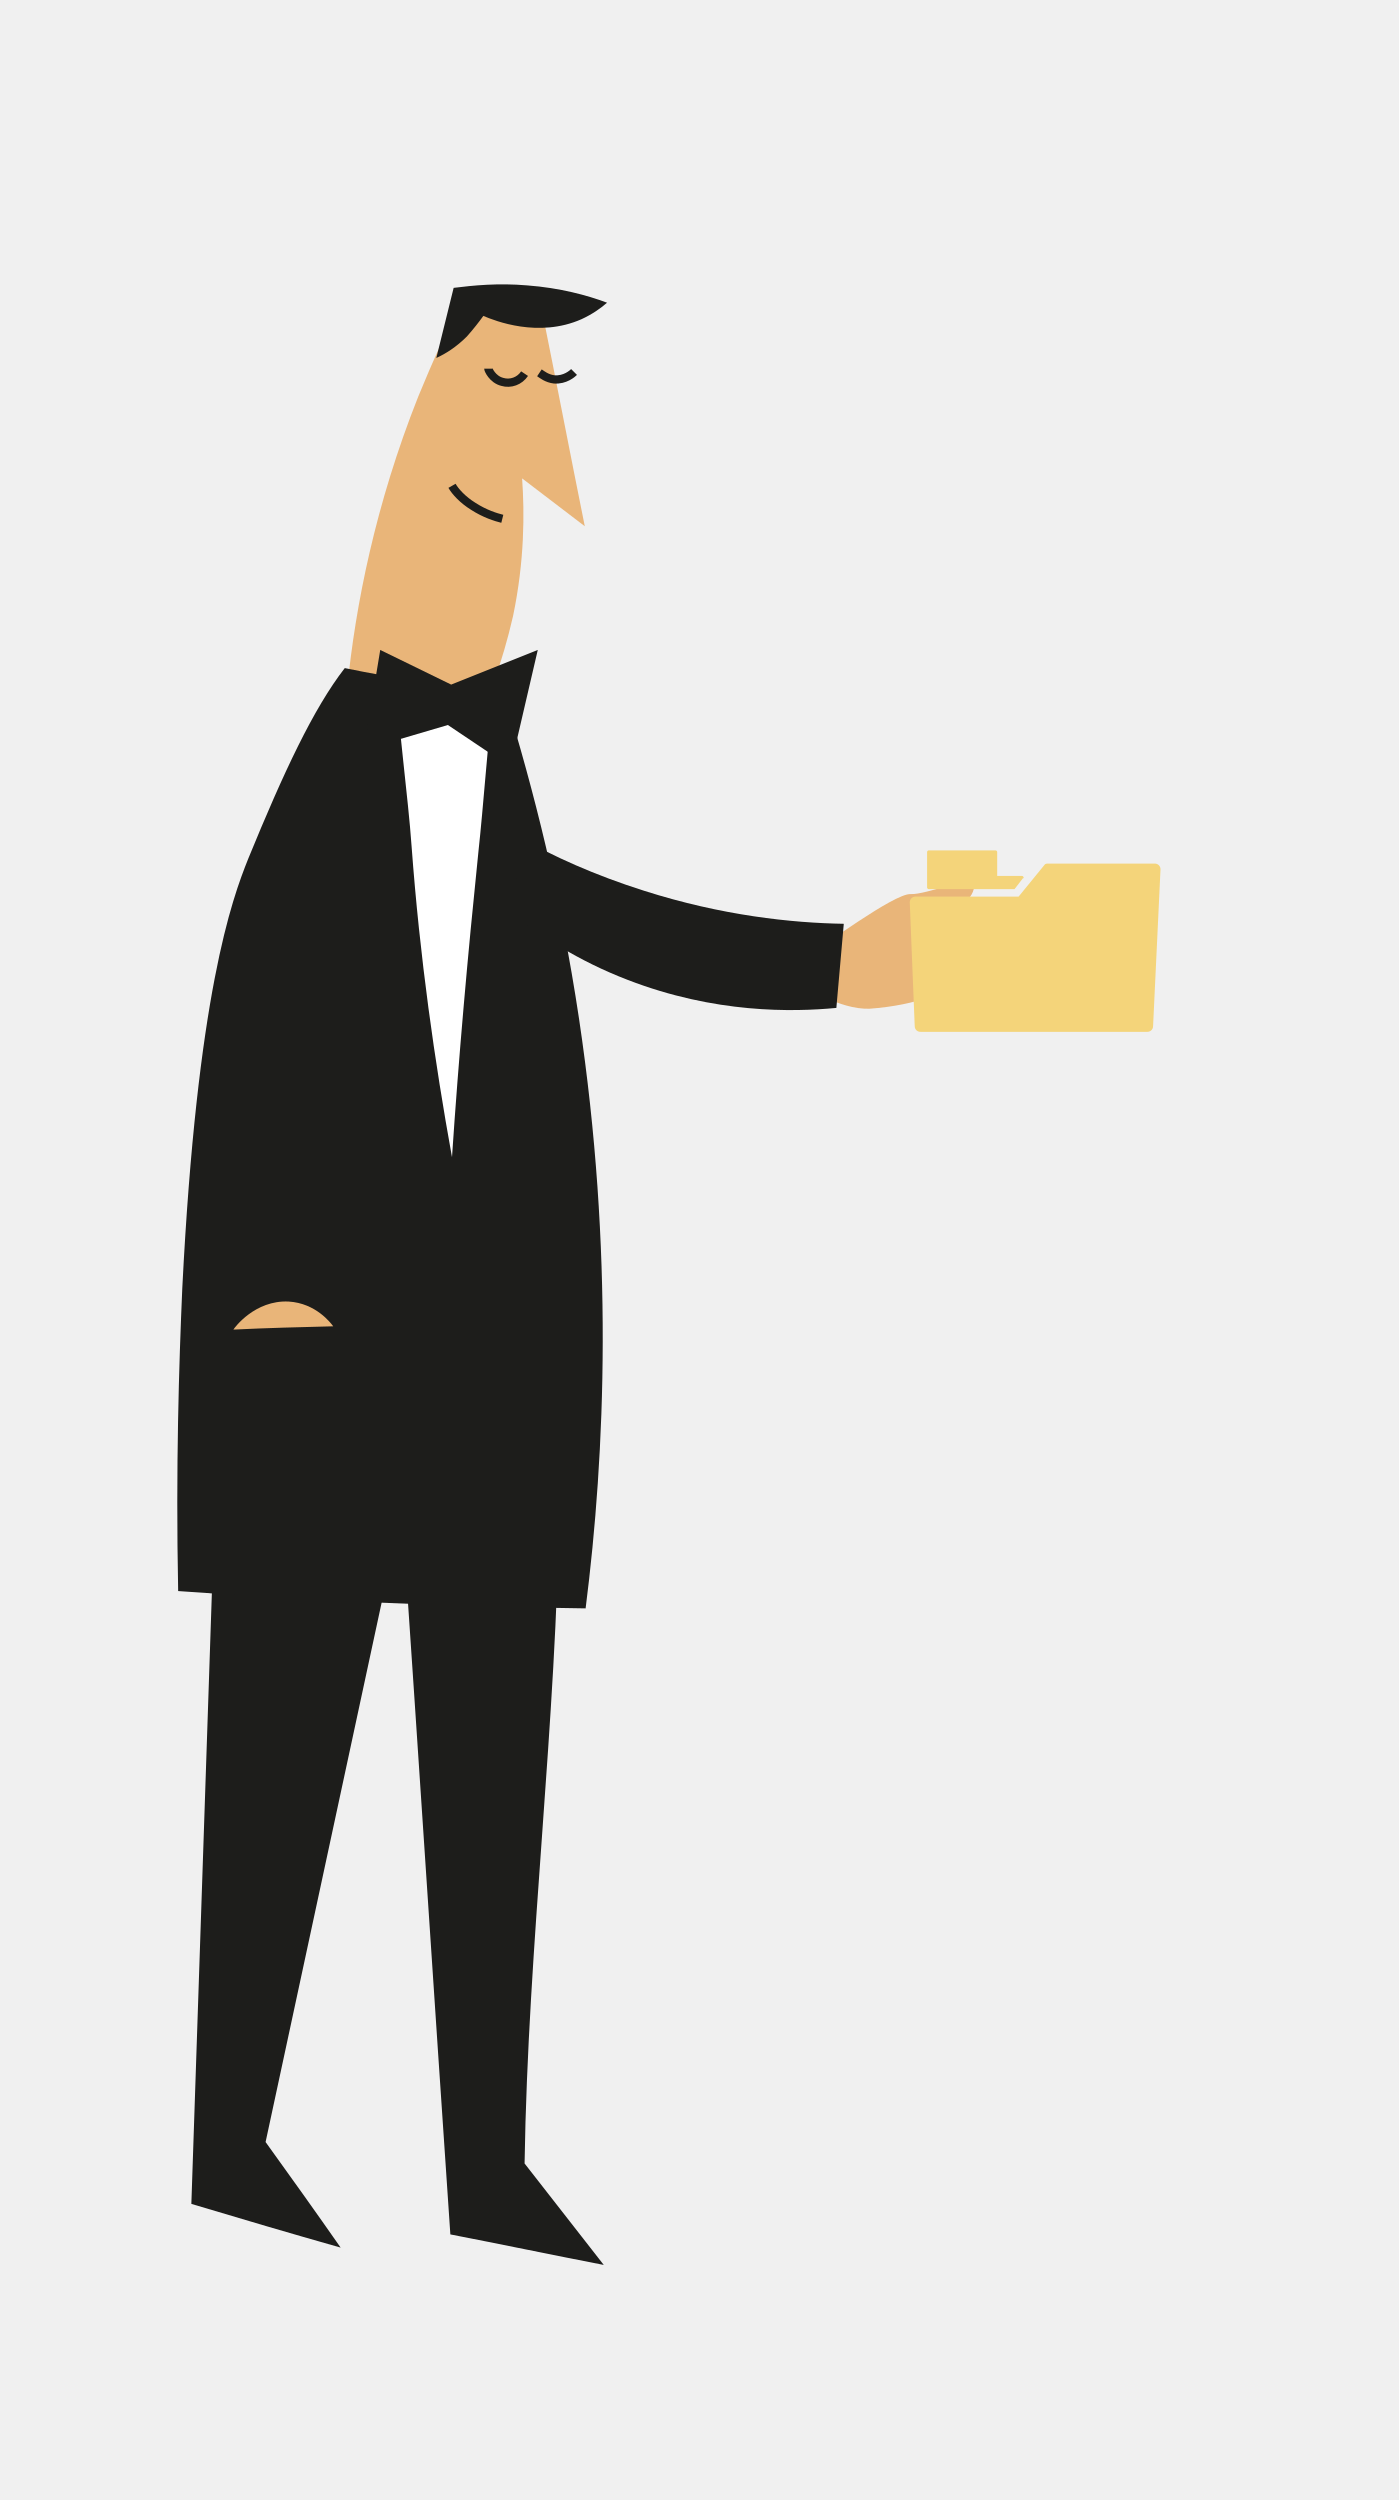
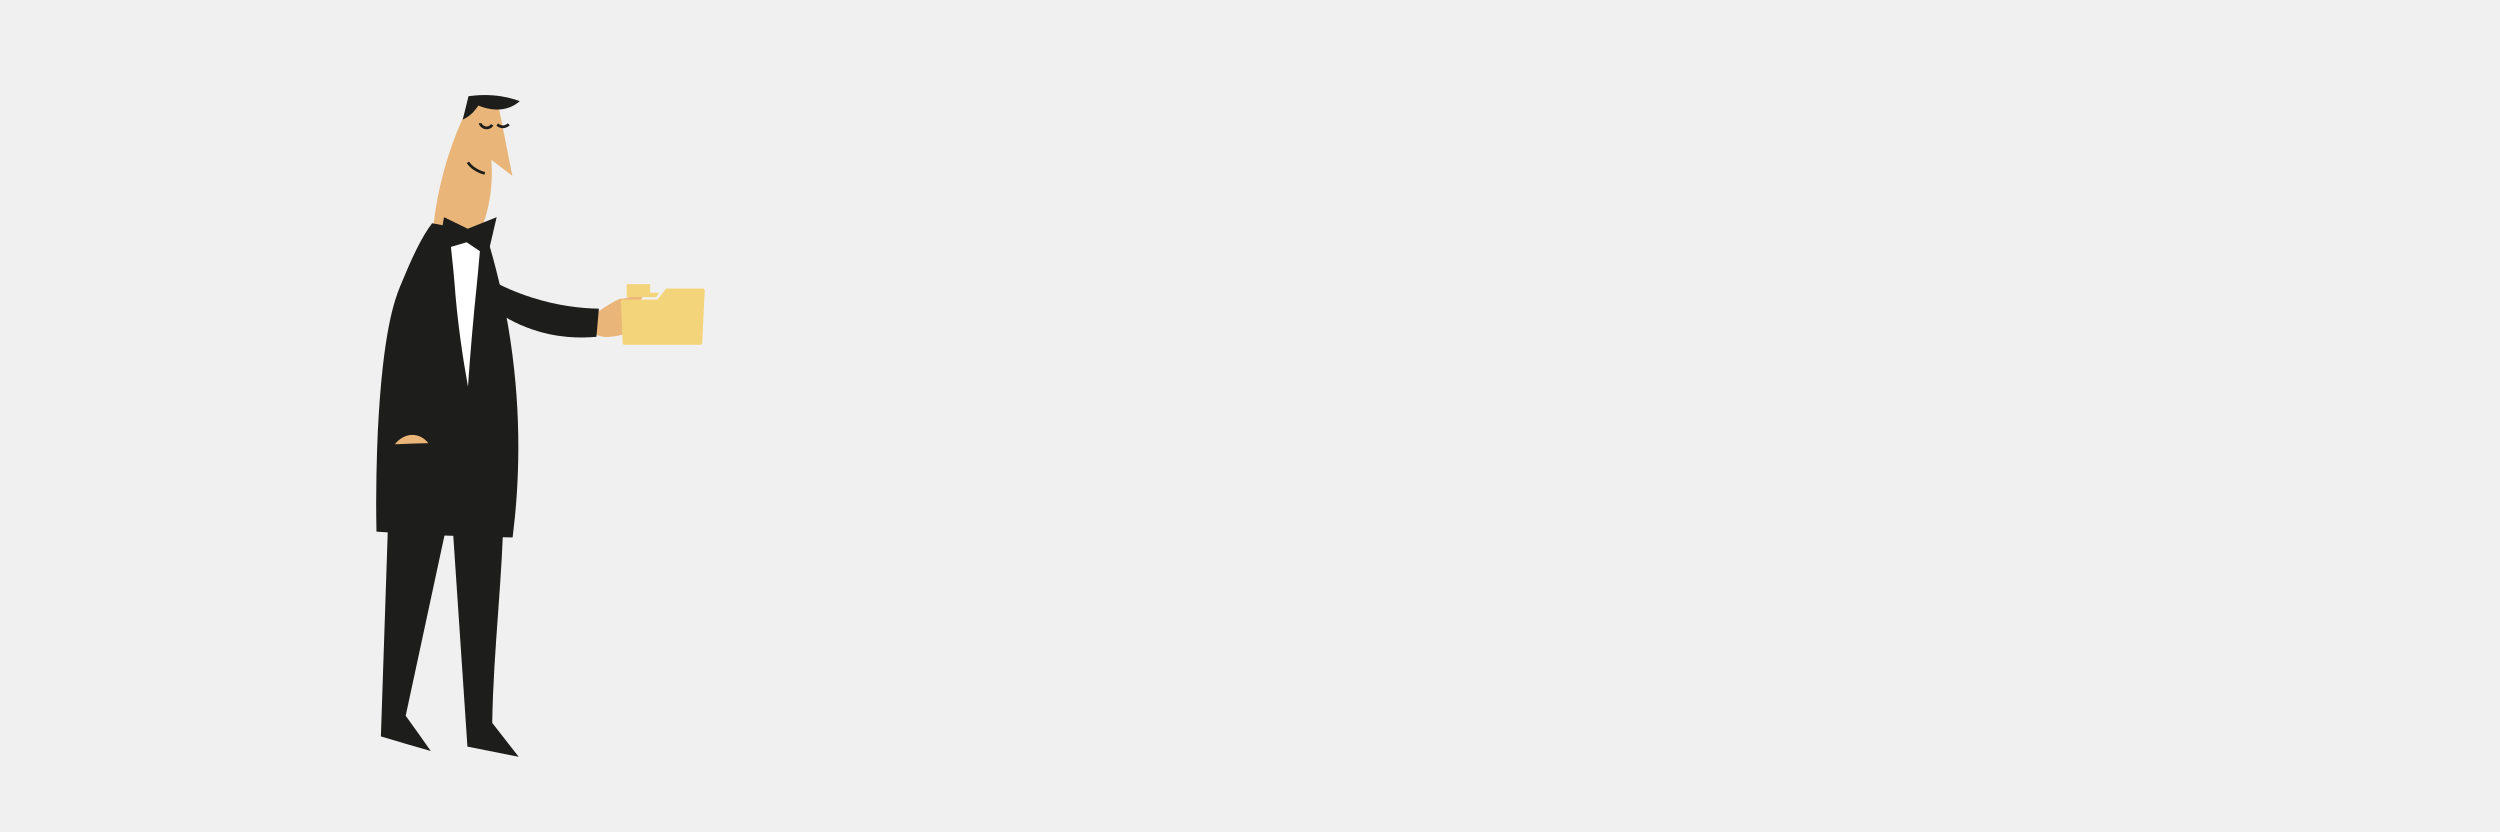
- <svg xmlns="http://www.w3.org/2000/svg" version="1.1" x="0px" y="0px" viewBox="0 0 169.5 303.1" style="enable-background:new 0 0 169.5 303.1;" xml:space="preserve">
+ <svg xmlns="http://www.w3.org/2000/svg" version="1.1" x="0px" y="0px" viewBox="-115 0 907.1 301.7" style="enable-background:new 0 0 169.5 303.1;" xml:space="preserve">
  <style type="text/css">
	.st0{fill-rule:evenodd;clip-rule:evenodd;fill:url(#SVGID_1_);}
	.st1{fill-rule:evenodd;clip-rule:evenodd;fill:url(#SVGID_2_);}
	.st2{fill-rule:evenodd;clip-rule:evenodd;fill:url(#SVGID_3_);}
	.st3{fill:#12172F;}
	.st4{fill-rule:evenodd;clip-rule:evenodd;fill:#E9B579;}
	.st5{fill-rule:evenodd;clip-rule:evenodd;fill:#1D1D1B;}
	.st6{fill-rule:evenodd;clip-rule:evenodd;fill:#271323;}
	.st7{opacity:0.49;}
	.st8{fill:#F4D47A;}
	.st9{fill-rule:evenodd;clip-rule:evenodd;fill:url(#SVGID_4_);}
	.st10{fill-rule:evenodd;clip-rule:evenodd;fill:#482F4F;}
	.st11{fill:#1D1D1B;}
	.st12{fill:none;stroke:#1D1D1B;stroke-miterlimit:10;}
	.st13{fill-rule:evenodd;clip-rule:evenodd;fill:#877997;}
	.st14{fill-rule:evenodd;clip-rule:evenodd;fill:#5D396B;}
	.st15{fill-rule:evenodd;clip-rule:evenodd;fill:#9990AD;}
	.st16{fill-rule:evenodd;clip-rule:evenodd;fill:#FF3201;}
	.st17{fill-rule:evenodd;clip-rule:evenodd;fill:#FFFFFF;}
	.st18{fill-rule:evenodd;clip-rule:evenodd;fill:#5F4761;}
	.st19{fill-rule:evenodd;clip-rule:evenodd;fill:url(#SVGID_5_);}
	.st20{fill-rule:evenodd;clip-rule:evenodd;fill:#F4D47A;}
	.st21{fill-rule:evenodd;clip-rule:evenodd;fill:url(#SVGID_6_);}
	.st22{fill-rule:evenodd;clip-rule:evenodd;fill:#553D57;}
	.st23{opacity:0.53;fill-rule:evenodd;clip-rule:evenodd;fill:#E9B579;}
	.st24{fill:#E9B579;}
	.st25{opacity:0.62;fill-rule:evenodd;clip-rule:evenodd;fill:#E9B579;}
	.st26{fill-rule:evenodd;clip-rule:evenodd;fill:none;stroke:#1D1D1B;stroke-miterlimit:10;}
	.st27{fill-rule:evenodd;clip-rule:evenodd;fill:#291B32;}
	.st28{fill-rule:evenodd;clip-rule:evenodd;fill:#482F43;}
	.st29{fill-rule:evenodd;clip-rule:evenodd;fill:#7C637C;}
	.st30{fill:url(#SVGID_7_);}
	.st31{fill:#232E4F;}
	.st32{fill:#FFFFFF;}
	.st33{fill:#E2E3E4;}
	.st34{fill:#F5F6F6;}
	.st35{fill:#FF3200;}
	.st36{fill:#C22600;}
	.st37{fill:#E3C571;}
	.st38{fill:#E6E7E8;}
	.st39{opacity:0.3;fill:#1D1D1B;}
	.st40{fill:#F9F8F7;}
	.st41{fill:#3A4D57;}
	.st42{fill:none;}
	.st43{fill:none;stroke:url(#SVGID_8_);stroke-width:3.801;stroke-miterlimit:10;}
	.st44{fill-rule:evenodd;clip-rule:evenodd;fill:url(#SVGID_9_);}
	.st45{fill-rule:evenodd;clip-rule:evenodd;fill:url(#SVGID_10_);}
	.st46{fill-rule:evenodd;clip-rule:evenodd;fill:url(#SVGID_11_);}
	.st47{opacity:0.5;}
	.st48{fill:none;stroke:url(#SVGID_12_);stroke-width:3.801;stroke-miterlimit:10;}
	.st49{fill-rule:evenodd;clip-rule:evenodd;fill:url(#SVGID_13_);}
	.st50{opacity:0.3;fill-rule:evenodd;clip-rule:evenodd;fill:#1D1D1B;}
</style>
  <g id="Слой_2">
</g>
  <g id="Слой_1">
    <path class="st5" d="M25.9,186.8c-0.9,26.8-1.8,53.6-2.7,80.4c6,1.8,12.1,3.6,18.1,5.3c-3-4.3-6-8.5-9.1-12.8   c5.5-25.6,11-51.1,16.5-76.7c2,29.3,3.9,58.6,5.9,87.9c6.2,1.2,12.4,2.5,18.6,3.7c-3.2-4.1-6.4-8.2-9.6-12.3   c0.4-26.6,3.9-53.5,4.2-80.1c-3-7.3-12.5-12.3-19.7-13.1C38.5,168.2,28.4,175.5,25.9,186.8z" />
    <path class="st4" d="M42.1,83.4c5.1,1.7,10.2,3.4,15.3,5.1c1.7-3.4,3.5-8.1,4.8-13.8c1.4-6.7,1.4-12.5,1.1-16.7   c2.5,1.9,5.1,3.9,7.6,5.8c-1.8-8.9-3.5-17.8-5.3-26.7c-3.1-0.4-6.1-0.9-9.2-1.3c-2,3.7-3.9,7.9-5.7,12.3   C45.5,61.2,43.1,73.4,42.1,83.4z" />
    <path class="st26" d="M54.8,58.9c0.4,0.7,1.3,1.7,2.6,2.5c1.4,0.9,2.7,1.3,3.5,1.5" />
    <path class="st26" d="M59.2,44.7c0,0.1,0.5,1.3,1.7,1.6c1,0.3,2.1-0.1,2.7-1" />
    <path class="st26" d="M65.4,45.2c0.3,0.2,0.9,0.7,1.8,0.8c1.3,0.1,2.2-0.7,2.4-0.9" />
    <path class="st5" d="M41.8,81c-3.8,4.9-7.4,12.6-11.7,23.1c-2,5-6.2,16.4-8,52.1c-0.4,9.2-0.8,21.7-0.5,36.7   c7.1,0.5,14.4,1,21.8,1.3c9.5,0.4,18.7,0.7,27.6,0.8c2.4-18.9,3.4-43.4-0.8-71.5c-2.2-14.7-5.5-27.8-9-39.1   C55.4,83.4,47.6,82.2,41.8,81z" />
    <path class="st11" d="M73.6,36.7c-0.8,0.7-1.8,1.4-3.1,2c-5.2,2.3-10.5,0.2-11.9-0.4c-0.5,0.7-1.2,1.6-2,2.5   c-1.3,1.3-2.6,2.1-3.7,2.6c0.7-2.8,1.4-5.7,2.1-8.5c2.4-0.3,5.4-0.6,8.9-0.3C67.9,34.9,71.2,35.8,73.6,36.7z" />
    <path class="st17" d="M48,81.9c0.2,5.5,1.5,14.9,1.9,20.7c1,13.5,2.8,26.1,4.9,37.7c0.8-12,1.9-24.4,3.2-37   c0.6-5.5,1.2-13.8,1.8-19.1C56.2,83.7,51.6,82.4,48,81.9z" />
    <polygon class="st5" points="46.1,78.8 44.1,90.9 54.3,87.9 61.9,93 65.2,78.8 54.7,83  " />
    <g>
      <path class="st4" d="M110.4,110.3c0.6,0.2,1.5,0.5,2.3,1c3.6-0.3,11.4-0.9,11.8-0.4c1.4,1.6-5.2,2.5-9.8,3    c3.4,0.2,11.7,0.6,12.1,1.2c1.3,2-6.7,1.8-11.2,1.6c3.7,1.1,8.5,2.5,8.7,3c0.7,1.9-5,0.8-9.4-0.4c3,1.7,6.3,3.5,6.3,4    c0.3,2-5-0.3-9-2.3c-1.2,0.5-3.9,1.1-6.8,1.3c-3.7,0.1-7.7-2.7-7.7-2.7L110.4,110.3z" />
      <path class="st4" d="M98.4,115.5c1.2-0.6,10-7.2,12-7.1c2,0.1,7.8-2.5,7.7-0.9c-0.1,1.6-2.4,3.5-7.3,4.5l-2.3,2.4    c0,0,0.1,2.2-1.6,4.1c-1.7,1.9-8.2-0.2-8.3-0.7C98.4,117.2,98.4,115.5,98.4,115.5z" />
    </g>
    <path class="st5" d="M63,101.5c4,2.3,9.1,4.6,15.1,6.5c9.4,3,17.9,3.9,24.2,4c-0.3,3.4-0.6,6.8-0.9,10.2   c-5.3,0.5-14.7,0.7-25.3-3.4c-6-2.3-10.7-5.4-13.9-8C62.5,107.7,62.7,104.6,63,101.5z" />
    <path class="st4" d="M28.3,161.2c0.1-0.2,2.6-3.6,6.7-3.4c3.3,0.2,5.1,2.6,5.4,3C36.4,160.9,32.4,161,28.3,161.2z" />
    <g>
      <path class="st8" d="M123.9,106.2h-3v-2.9c0-0.1-0.1-0.2-0.2-0.2h-8.1c-0.1,0-0.2,0.1-0.2,0.2v4.3c0,0.1,0.1,0.2,0.2,0.2h8.4h2    l1-1.3C124.2,106.5,124.1,106.2,123.9,106.2z" />
      <path class="st8" d="M126.6,104.9l-3.1,3.8H111c-0.4,0-0.7,0.3-0.7,0.7l0.6,15c0,0.4,0.3,0.7,0.7,0.7h27.5c0.4,0,0.7-0.3,0.7-0.7    l0.9-19c0-0.4-0.3-0.7-0.7-0.7h-12.9C126.9,104.7,126.7,104.7,126.6,104.9z" />
    </g>
  </g>
</svg>
